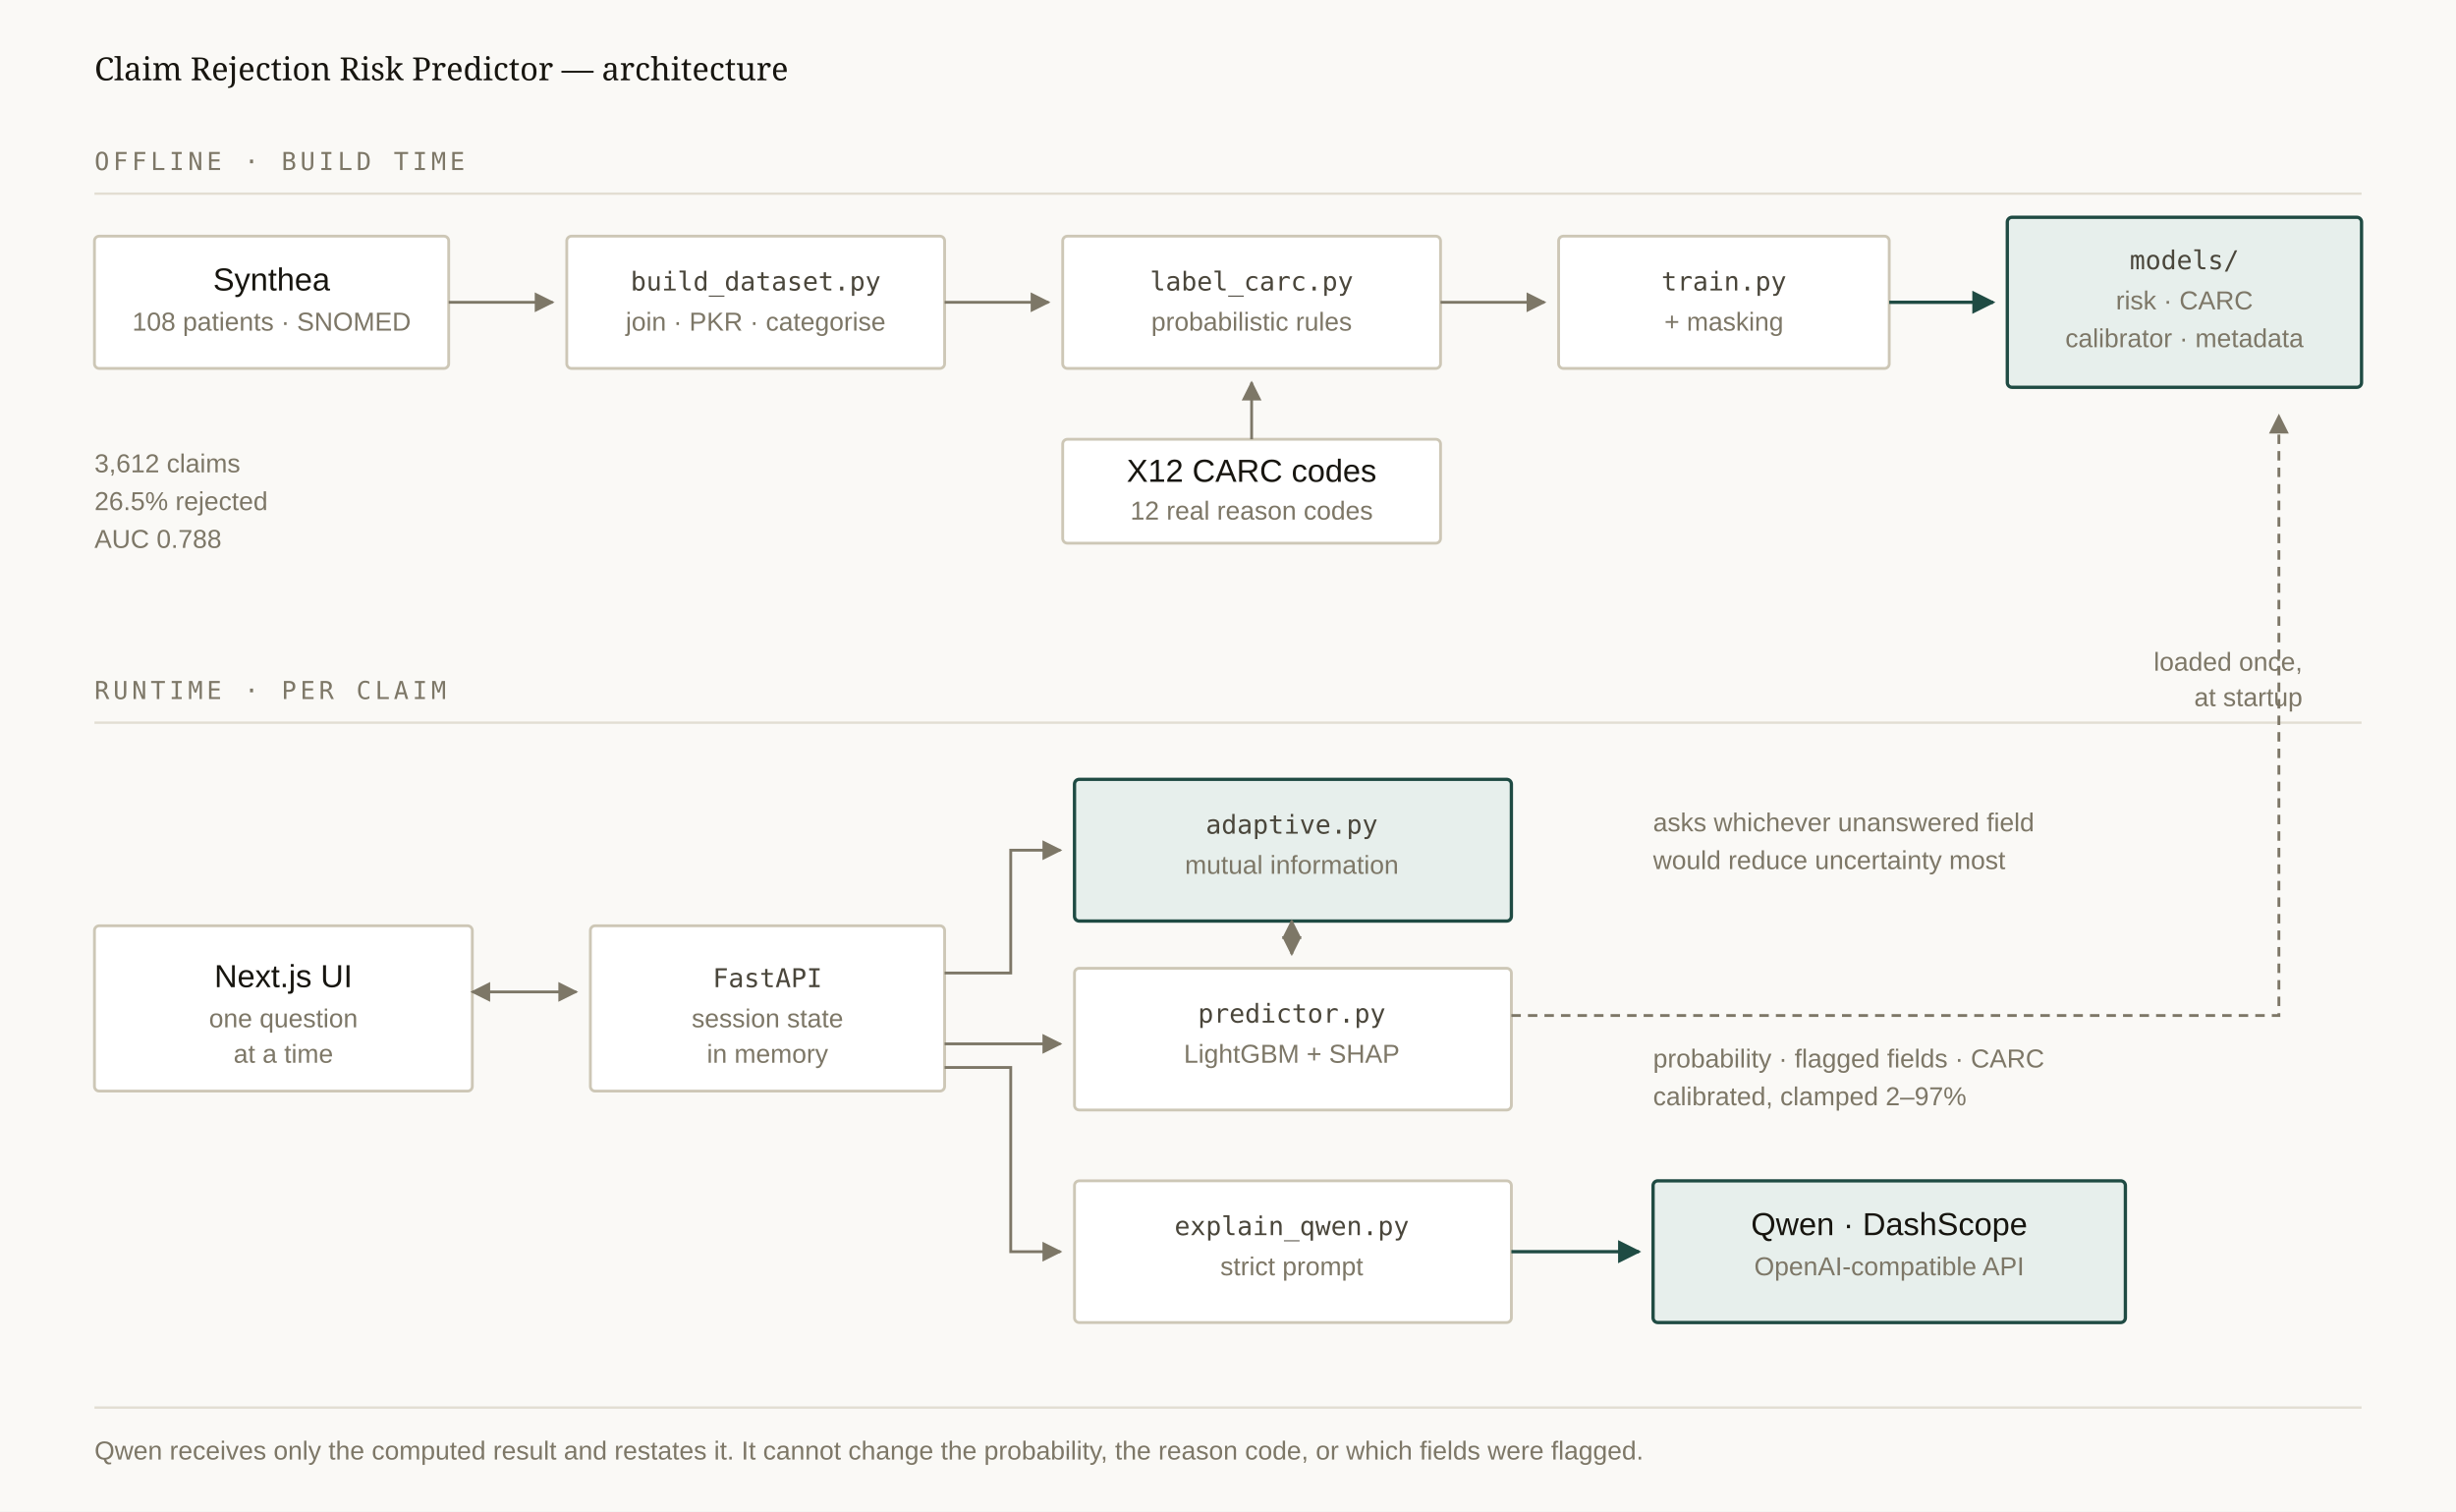
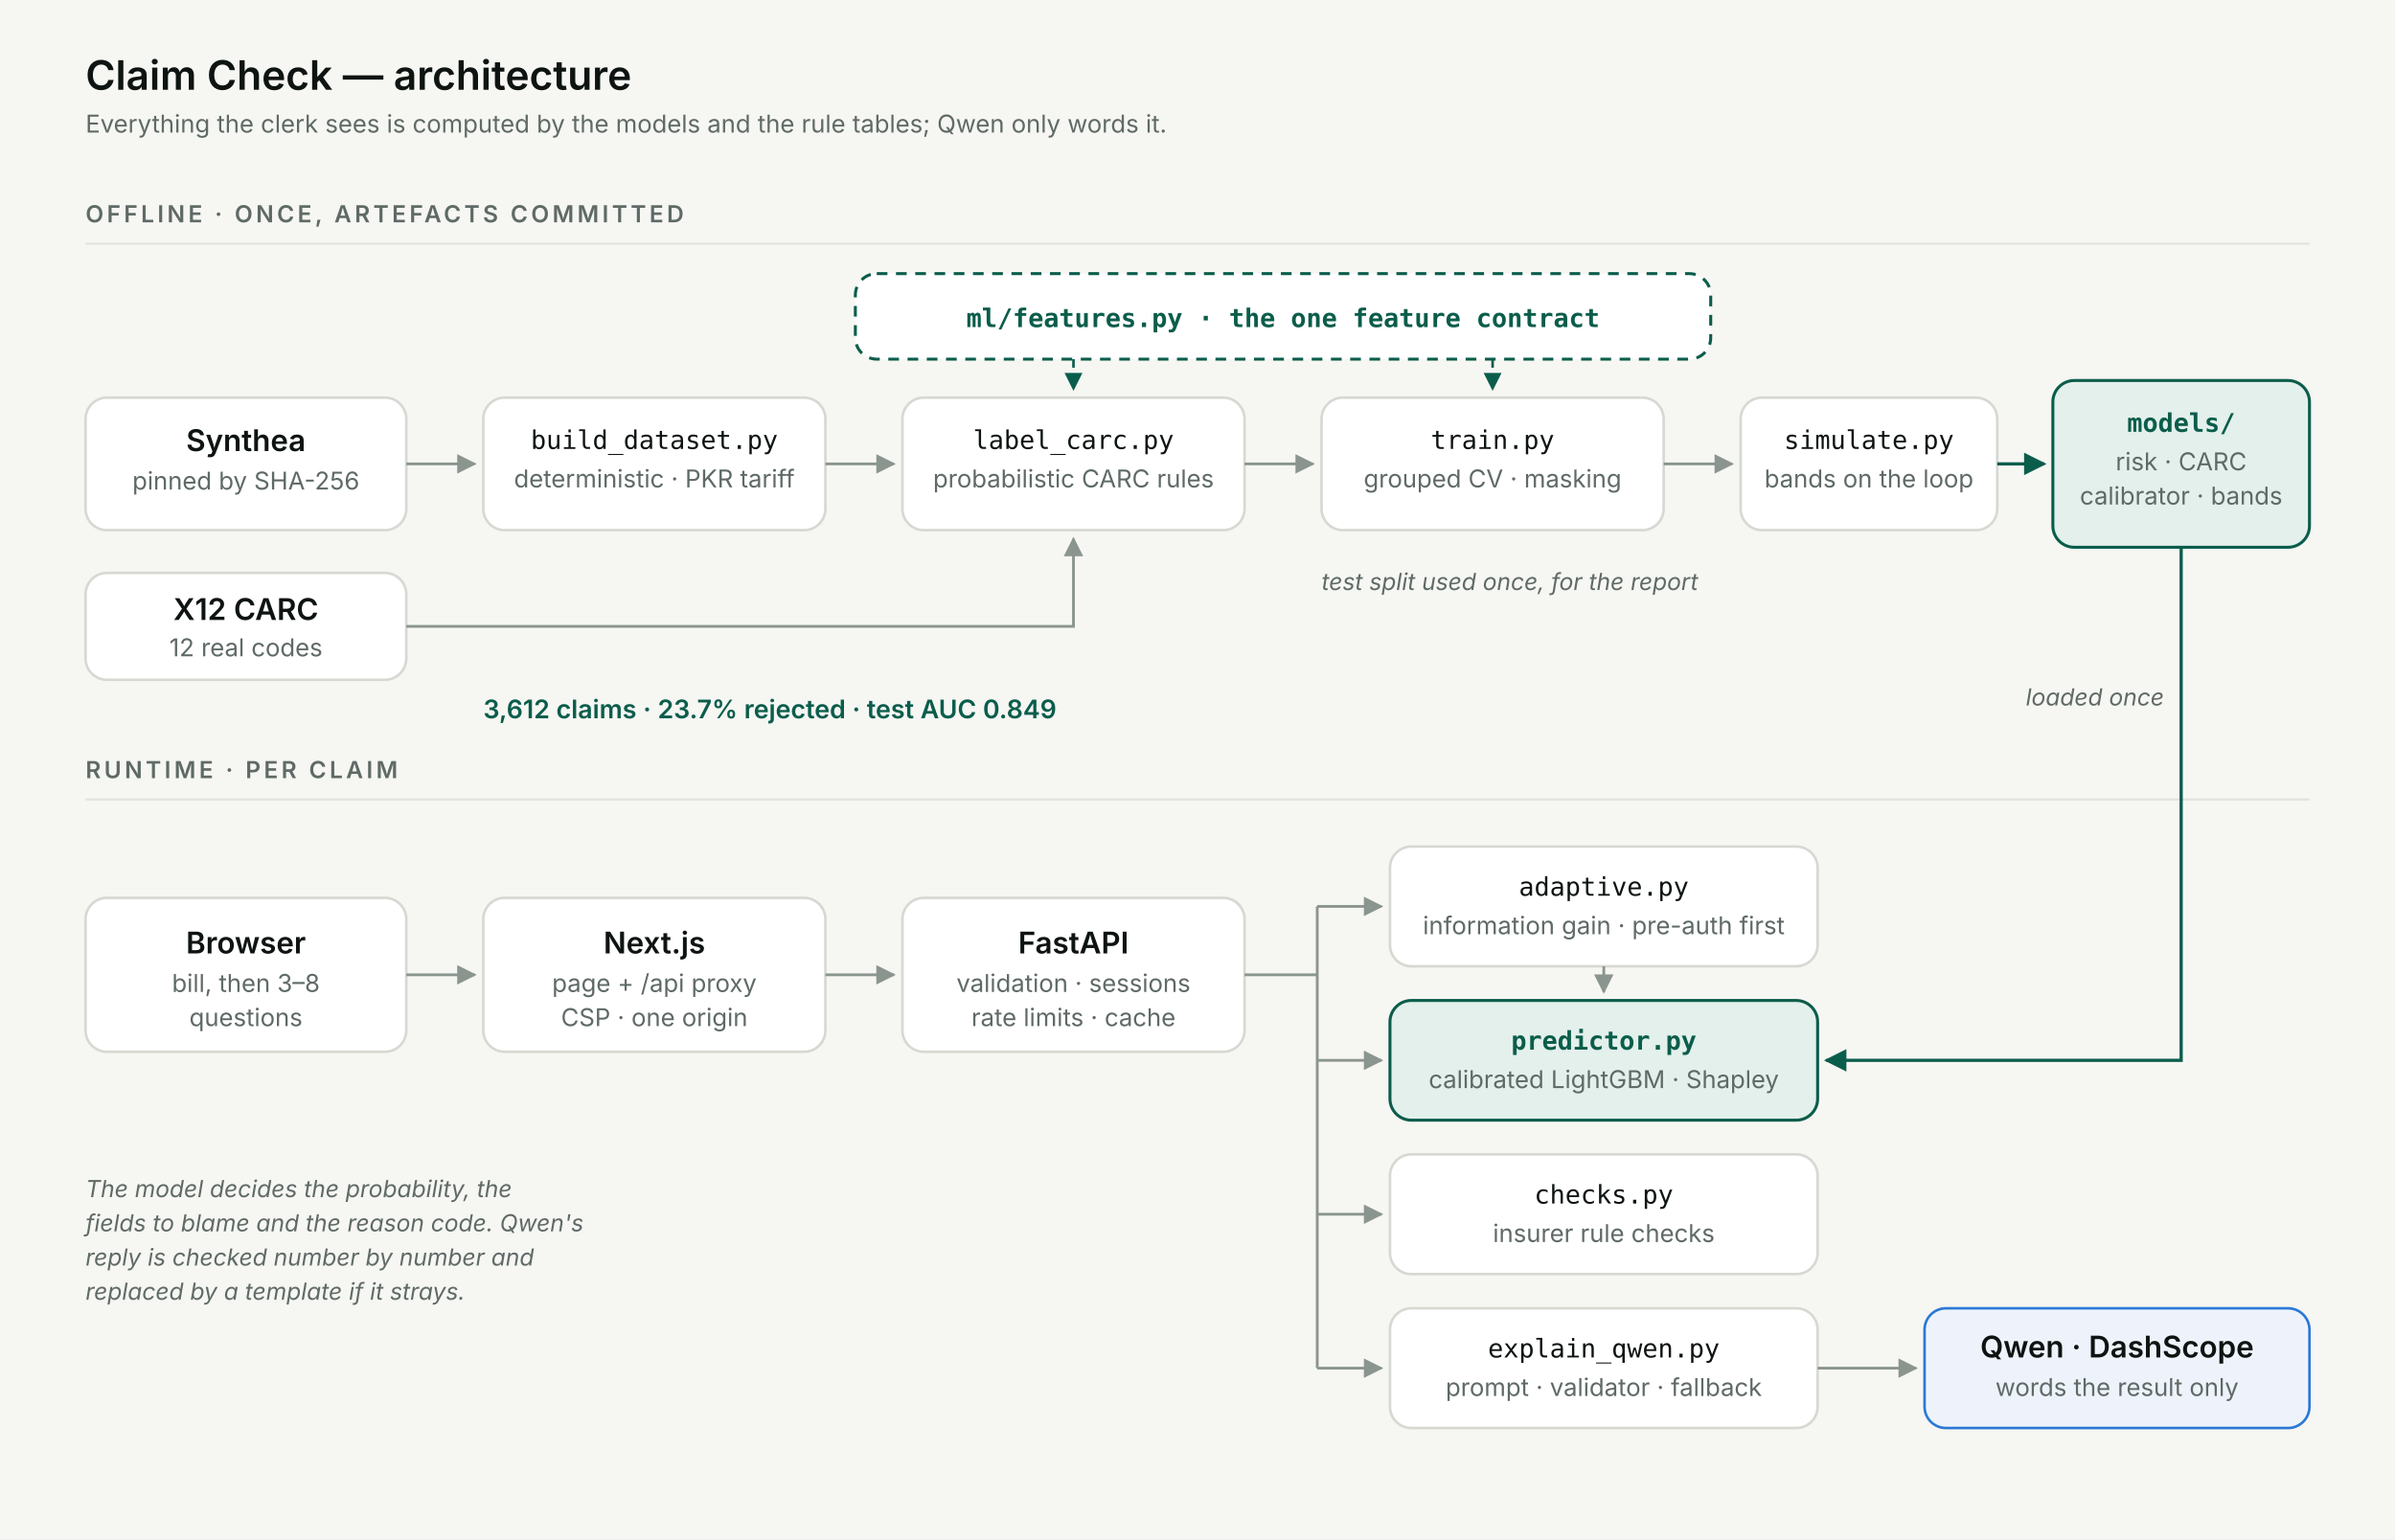
- <svg xmlns="http://www.w3.org/2000/svg" viewBox="0 0 1040 640" width="1040" height="640" font-family="'IBM Plex Sans', 'Helvetica Neue', Arial, sans-serif">
+ <svg xmlns="http://www.w3.org/2000/svg" viewBox="0 0 1120 720" width="1120" height="720" font-family="Geist, 'Inter', 'Helvetica Neue', Arial, sans-serif">
  <defs>
    <marker id="a" viewBox="0 0 10 10" refX="9" refY="5" markerWidth="7" markerHeight="7" orient="auto-start-reverse">
-       <path d="M0 0 L10 5 L0 10 z" fill="#7d7767" />
+       <path d="M0 0 L10 5 L0 10 z" class="ah" />
    </marker>
-     <marker id="a2" viewBox="0 0 10 10" refX="9" refY="5" markerWidth="7" markerHeight="7" orient="auto-start-reverse">
-       <path d="M0 0 L10 5 L0 10 z" fill="#1f4b43" />
+     <marker id="ak" viewBox="0 0 10 10" refX="9" refY="5" markerWidth="7" markerHeight="7" orient="auto-start-reverse">
+       <path d="M0 0 L10 5 L0 10 z" class="ahk" />
    </marker>
    <style>
-       .box   { fill:#ffffff; stroke:#cdc7b6; stroke-width:1.2; }
-       .boxk  { fill:#e7efec; stroke:#1f4b43; stroke-width:1.4; }
-       .boxd  { fill:#f3f1ea; stroke:#cdc7b6; stroke-width:1.2; stroke-dasharray:4 3; }
-       .t     { font-size:13.5px; fill:#17150f; }
-       .s     { font-size:11px; fill:#7d7767; }
-       .m     { font-size:11px; fill:#4a463b; font-family:'IBM Plex Mono',monospace; }
-       .lane  { font-size:10.5px; fill:#7d7767; letter-spacing:1.6px; font-family:'IBM Plex Mono',monospace; }
-       .ln    { stroke:#7d7767; stroke-width:1.2; fill:none; marker-end:url(#a); }
-       .lnk   { stroke:#1f4b43; stroke-width:1.4; fill:none; marker-end:url(#a2); }
-       .lnb   { stroke:#7d7767; stroke-width:1.2; fill:none; marker-end:url(#a); marker-start:url(#a); }
-       .rule  { stroke:#e2ded2; stroke-width:1; }
+       .bg    { fill:#f6f6f3; }
+       .box   { fill:#ffffff; stroke:#d6d9d2; stroke-width:1.2; }
+       .boxk  { fill:#e3f0eb; stroke:#0b5d4b; stroke-width:1.4; }
+       .boxc  { fill:#ffffff; stroke:#0b5d4b; stroke-width:1.4; stroke-dasharray:5 4; }
+       .boxq  { fill:#eef3fb; stroke:#2a78d6; stroke-width:1.2; }
+       .t     { font-size:14px; fill:#0e1412; font-weight:600; }
+       .s     { font-size:11.5px; fill:#5f6a66; }
+       .m     { font-size:12px; fill:#0e1412; font-family:'Geist Mono', ui-monospace, monospace; font-weight:500; }
+       .mk    { font-size:12px; fill:#0b5d4b; font-family:'Geist Mono', ui-monospace, monospace; font-weight:600; }
+       .lane  { font-size:11px; fill:#5f6a66; letter-spacing:1.5px; font-weight:600; }
+       .note  { font-size:11px; fill:#5f6a66; font-style:italic; }
+       .stat  { font-size:12px; fill:#0b5d4b; font-weight:600; }
+       .ln    { stroke:#8b958f; stroke-width:1.3; fill:none; marker-end:url(#a); }
+       .lnk   { stroke:#0b5d4b; stroke-width:1.5; fill:none; marker-end:url(#ak); }
+       .lnd   { stroke:#0b5d4b; stroke-width:1.2; fill:none; stroke-dasharray:4 4; marker-end:url(#ak); }
+       .rule  { stroke:#e1e3dd; stroke-width:1; }
+       .bus   { stroke:#8b958f; stroke-width:1.3; fill:none; }
+       .ah    { fill:#8b958f; }
+       .ahk   { fill:#0b5d4b; }
+       .title { font-size:19px; fill:#0e1412; font-weight:600; }
+       @media (prefers-color-scheme: dark) {
+         .bg   { fill:#0b0f0e; }
+         .box  { fill:#121816; stroke:#2b3633; }
+         .boxk { fill:#10261f; stroke:#34c79a; }
+         .boxc { fill:#121816; stroke:#34c79a; }
+         .boxq { fill:#121b26; stroke:#3987e5; }
+         .t, .m, .title { fill:#ecf1ef; }
+         .s, .lane, .note { fill:#8b9893; }
+         .mk, .stat { fill:#34c79a; }
+         .ln   { stroke:#5d6a66; } .ah { fill:#5d6a66; }
+         .lnk, .lnd { stroke:#34c79a; } .ahk { fill:#34c79a; }
+         .rule { stroke:#1f2826; }
+         .bus  { stroke:#5d6a66; }
+       }
    </style>
  </defs>
-   <rect width="1040" height="640" fill="#faf9f6" />
-   <text x="40" y="34" class="t" font-size="17" font-family="Newsreader, Georgia, serif">
-     Claim Rejection Risk Predictor — architecture
-   </text>
-   <text x="40" y="72" class="lane">OFFLINE · BUILD TIME</text>
-   <line x1="40" y1="82" x2="1000" y2="82" class="rule" />
-   <rect x="40" y="100" width="150" height="56" rx="2" class="box" />
-   <text x="115" y="123" class="t" text-anchor="middle">Synthea</text>
-   <text x="115" y="140" class="s" text-anchor="middle">108 patients · SNOMED</text>
-   <rect x="240" y="100" width="160" height="56" rx="2" class="box" />
-   <text x="320" y="123" class="m" text-anchor="middle">build_dataset.py</text>
-   <text x="320" y="140" class="s" text-anchor="middle">join · PKR · categorise</text>
-   <rect x="450" y="100" width="160" height="56" rx="2" class="box" />
-   <text x="530" y="123" class="m" text-anchor="middle">label_carc.py</text>
-   <text x="530" y="140" class="s" text-anchor="middle">probabilistic rules</text>
-   <rect x="660" y="100" width="140" height="56" rx="2" class="box" />
-   <text x="730" y="123" class="m" text-anchor="middle">train.py</text>
-   <text x="730" y="140" class="s" text-anchor="middle">+ masking</text>
-   <rect x="850" y="92" width="150" height="72" rx="2" class="boxk" />
-   <text x="925" y="114" class="m" text-anchor="middle" fill="#1f4b43">models/</text>
-   <text x="925" y="131" class="s" text-anchor="middle">risk · CARC</text>
-   <text x="925" y="147" class="s" text-anchor="middle">calibrator · metadata</text>
-   <rect x="450" y="186" width="160" height="44" rx="2" class="box" />
-   <text x="530" y="204" class="t" text-anchor="middle">X12 CARC codes</text>
-   <text x="530" y="220" class="s" text-anchor="middle">12 real reason codes</text>
-   <line x1="190" y1="128" x2="234" y2="128" class="ln" />
-   <line x1="400" y1="128" x2="444" y2="128" class="ln" />
-   <line x1="610" y1="128" x2="654" y2="128" class="ln" />
-   <line x1="800" y1="128" x2="844" y2="128" class="lnk" />
-   <line x1="530" y1="186" x2="530" y2="162" class="ln" />
-   <text x="40" y="200" class="s">3,612 claims</text>
-   <text x="40" y="216" class="s">26.5% rejected</text>
-   <text x="40" y="232" class="s">AUC 0.788</text>
-   <text x="40" y="296" class="lane">RUNTIME · PER CLAIM</text>
-   <line x1="40" y1="306" x2="1000" y2="306" class="rule" />
-   <rect x="40" y="392" width="160" height="70" rx="2" class="box" />
-   <text x="120" y="418" class="t" text-anchor="middle">Next.js UI</text>
-   <text x="120" y="435" class="s" text-anchor="middle">one question</text>
-   <text x="120" y="450" class="s" text-anchor="middle">at a time</text>
-   <rect x="250" y="392" width="150" height="70" rx="2" class="box" />
-   <text x="325" y="418" class="m" text-anchor="middle">FastAPI</text>
-   <text x="325" y="435" class="s" text-anchor="middle">session state</text>
-   <text x="325" y="450" class="s" text-anchor="middle">in memory</text>
-   <rect x="455" y="330" width="185" height="60" rx="2" class="boxk" />
-   <text x="547" y="353" class="m" text-anchor="middle" fill="#1f4b43">adaptive.py</text>
-   <text x="547" y="370" class="s" text-anchor="middle">mutual information</text>
-   <rect x="455" y="410" width="185" height="60" rx="2" class="box" />
-   <text x="547" y="433" class="m" text-anchor="middle">predictor.py</text>
-   <text x="547" y="450" class="s" text-anchor="middle">LightGBM + SHAP</text>
-   <rect x="455" y="500" width="185" height="60" rx="2" class="box" />
-   <text x="547" y="523" class="m" text-anchor="middle">explain_qwen.py</text>
-   <text x="547" y="540" class="s" text-anchor="middle">strict prompt</text>
-   <rect x="700" y="500" width="200" height="60" rx="2" class="boxk" />
-   <text x="800" y="523" class="t" text-anchor="middle" fill="#1f4b43">Qwen · DashScope</text>
-   <text x="800" y="540" class="s" text-anchor="middle">OpenAI-compatible API</text>
-   <path d="M200 420 L244 420" class="lnb" />
-   <path d="M400 412 L428 412 L428 360 L449 360" class="ln" />
-   <path d="M400 442 L449 442" class="ln" />
-   <path d="M400 452 L428 452 L428 530 L449 530" class="ln" />
-   <path d="M547 390 L547 404" class="lnb" />
-   <line x1="640" y1="530" x2="694" y2="530" class="lnk" />
-   <path d="M640 430 L965 430 L965 176" class="ln" stroke-dasharray="4 3" />
-   <text x="975" y="284" class="s" text-anchor="end">loaded once,</text>
-   <text x="975" y="299" class="s" text-anchor="end">at startup</text>
-   <text x="700" y="352" class="s">asks whichever unanswered field</text>
-   <text x="700" y="368" class="s">would reduce uncertainty most</text>
-   <text x="700" y="452" class="s">probability · flagged fields · CARC</text>
-   <text x="700" y="468" class="s">calibrated, clamped 2–97%</text>
-   <line x1="40" y1="596" x2="1000" y2="596" class="rule" />
-   <text x="40" y="618" class="s">
-     Qwen receives only the computed result and restates it. It cannot change the probability, the reason code, or which fields were flagged.
-   </text>
+   <rect width="1120" height="720" class="bg" />
+   <text x="40" y="42" class="title">Claim Check — architecture</text>
+   <text x="40" y="62" class="s">Everything the clerk sees is computed by the models and the rule tables; Qwen only words it.</text>
+   <text x="40" y="104" class="lane">OFFLINE · ONCE, ARTEFACTS COMMITTED</text>
+   <line x1="40" y1="114" x2="1080" y2="114" class="rule" />
+   <rect x="40" y="186" width="150" height="62" rx="10" class="box" />
+   <text x="115" y="211" class="t" text-anchor="middle">Synthea</text>
+   <text x="115" y="229" class="s" text-anchor="middle">pinned by SHA-256</text>
+   <rect x="40" y="268" width="150" height="50" rx="10" class="box" />
+   <text x="115" y="290" class="t" text-anchor="middle">X12 CARC</text>
+   <text x="115" y="307" class="s" text-anchor="middle">12 real codes</text>
+   <rect x="226" y="186" width="160" height="62" rx="10" class="box" />
+   <text x="306" y="210" class="m" text-anchor="middle">build_dataset.py</text>
+   <text x="306" y="228" class="s" text-anchor="middle">deterministic · PKR tariff</text>
+   <rect x="422" y="186" width="160" height="62" rx="10" class="box" />
+   <text x="502" y="210" class="m" text-anchor="middle">label_carc.py</text>
+   <text x="502" y="228" class="s" text-anchor="middle">probabilistic CARC rules</text>
+   <rect x="618" y="186" width="160" height="62" rx="10" class="box" />
+   <text x="698" y="210" class="m" text-anchor="middle">train.py</text>
+   <text x="698" y="228" class="s" text-anchor="middle">grouped CV · masking</text>
+   <rect x="814" y="186" width="120" height="62" rx="10" class="box" />
+   <text x="874" y="210" class="m" text-anchor="middle">simulate.py</text>
+   <text x="874" y="228" class="s" text-anchor="middle">bands on the loop</text>
+   <rect x="960" y="178" width="120" height="78" rx="10" class="boxk" />
+   <text x="1020" y="202" class="mk" text-anchor="middle">models/</text>
+   <text x="1020" y="220" class="s" text-anchor="middle">risk · CARC</text>
+   <text x="1020" y="236" class="s" text-anchor="middle">calibrator · bands</text>
+   <path d="M190 217 H222" class="ln" />
+   <path d="M386 217 H418" class="ln" />
+   <path d="M582 217 H614" class="ln" />
+   <path d="M778 217 H810" class="ln" />
+   <path d="M934 217 H956" class="lnk" />
+   <path d="M190 293 H502 V252" class="ln" />
+   <rect x="400" y="128" width="400" height="40" rx="10" class="boxc" />
+   <text x="600" y="153" class="mk" text-anchor="middle">ml/features.py · the one feature contract</text>
+   <path d="M502 168 V182" class="lnd" />
+   <path d="M698 168 V182" class="lnd" />
+   <text x="226" y="336" class="stat">3,612 claims · 23.7% rejected · test AUC 0.849</text>
+   <text x="618" y="276" class="note">test split used once, for the report</text>
+   <text x="40" y="364" class="lane">RUNTIME · PER CLAIM</text>
+   <line x1="40" y1="374" x2="1080" y2="374" class="rule" />
+   <rect x="40" y="420" width="150" height="72" rx="10" class="box" />
+   <text x="115" y="446" class="t" text-anchor="middle">Browser</text>
+   <text x="115" y="464" class="s" text-anchor="middle">bill, then 3–8</text>
+   <text x="115" y="480" class="s" text-anchor="middle">questions</text>
+   <rect x="226" y="420" width="160" height="72" rx="10" class="box" />
+   <text x="306" y="446" class="t" text-anchor="middle">Next.js</text>
+   <text x="306" y="464" class="s" text-anchor="middle">page + /api proxy</text>
+   <text x="306" y="480" class="s" text-anchor="middle">CSP · one origin</text>
+   <rect x="422" y="420" width="160" height="72" rx="10" class="box" />
+   <text x="502" y="446" class="t" text-anchor="middle">FastAPI</text>
+   <text x="502" y="464" class="s" text-anchor="middle">validation · sessions</text>
+   <text x="502" y="480" class="s" text-anchor="middle">rate limits · cache</text>
+   <path d="M190 456 H222" class="ln" />
+   <path d="M386 456 H418" class="ln" />
+   <rect x="650" y="396" width="200" height="56" rx="10" class="box" />
+   <text x="750" y="419" class="m" text-anchor="middle">adaptive.py</text>
+   <text x="750" y="437" class="s" text-anchor="middle">information gain · pre-auth first</text>
+   <rect x="650" y="468" width="200" height="56" rx="10" class="boxk" />
+   <text x="750" y="491" class="mk" text-anchor="middle">predictor.py</text>
+   <text x="750" y="509" class="s" text-anchor="middle">calibrated LightGBM · Shapley</text>
+   <rect x="650" y="540" width="200" height="56" rx="10" class="box" />
+   <text x="750" y="563" class="m" text-anchor="middle">checks.py</text>
+   <text x="750" y="581" class="s" text-anchor="middle">insurer rule checks</text>
+   <rect x="650" y="612" width="200" height="56" rx="10" class="box" />
+   <text x="750" y="635" class="m" text-anchor="middle">explain_qwen.py</text>
+   <text x="750" y="653" class="s" text-anchor="middle">prompt · validator · fallback</text>
+   <rect x="900" y="612" width="180" height="56" rx="10" class="boxq" />
+   <text x="990" y="635" class="t" text-anchor="middle">Qwen · DashScope</text>
+   <text x="990" y="653" class="s" text-anchor="middle">words the result only</text>
+   <path d="M582 456 H616" class="bus" />
+   <path d="M616 424 V640" class="bus" />
+   <path d="M616 424 H646" class="ln" />
+   <path d="M616 496 H646" class="ln" />
+   <path d="M616 568 H646" class="ln" />
+   <path d="M616 640 H646" class="ln" />
+   <path d="M850 640 H896" class="ln" />
+   <path d="M750 452 V464" class="ln" />
+   <path d="M1020 256 V496 H854" class="lnk" />
+   <text x="1012" y="330" class="note" text-anchor="end">loaded once</text>
+   <text x="40" y="560" class="note">The model decides the probability, the</text>
+   <text x="40" y="576" class="note">fields to blame and the reason code. Qwen's</text>
+   <text x="40" y="592" class="note">reply is checked number by number and</text>
+   <text x="40" y="608" class="note">replaced by a template if it strays.</text>
</svg>
